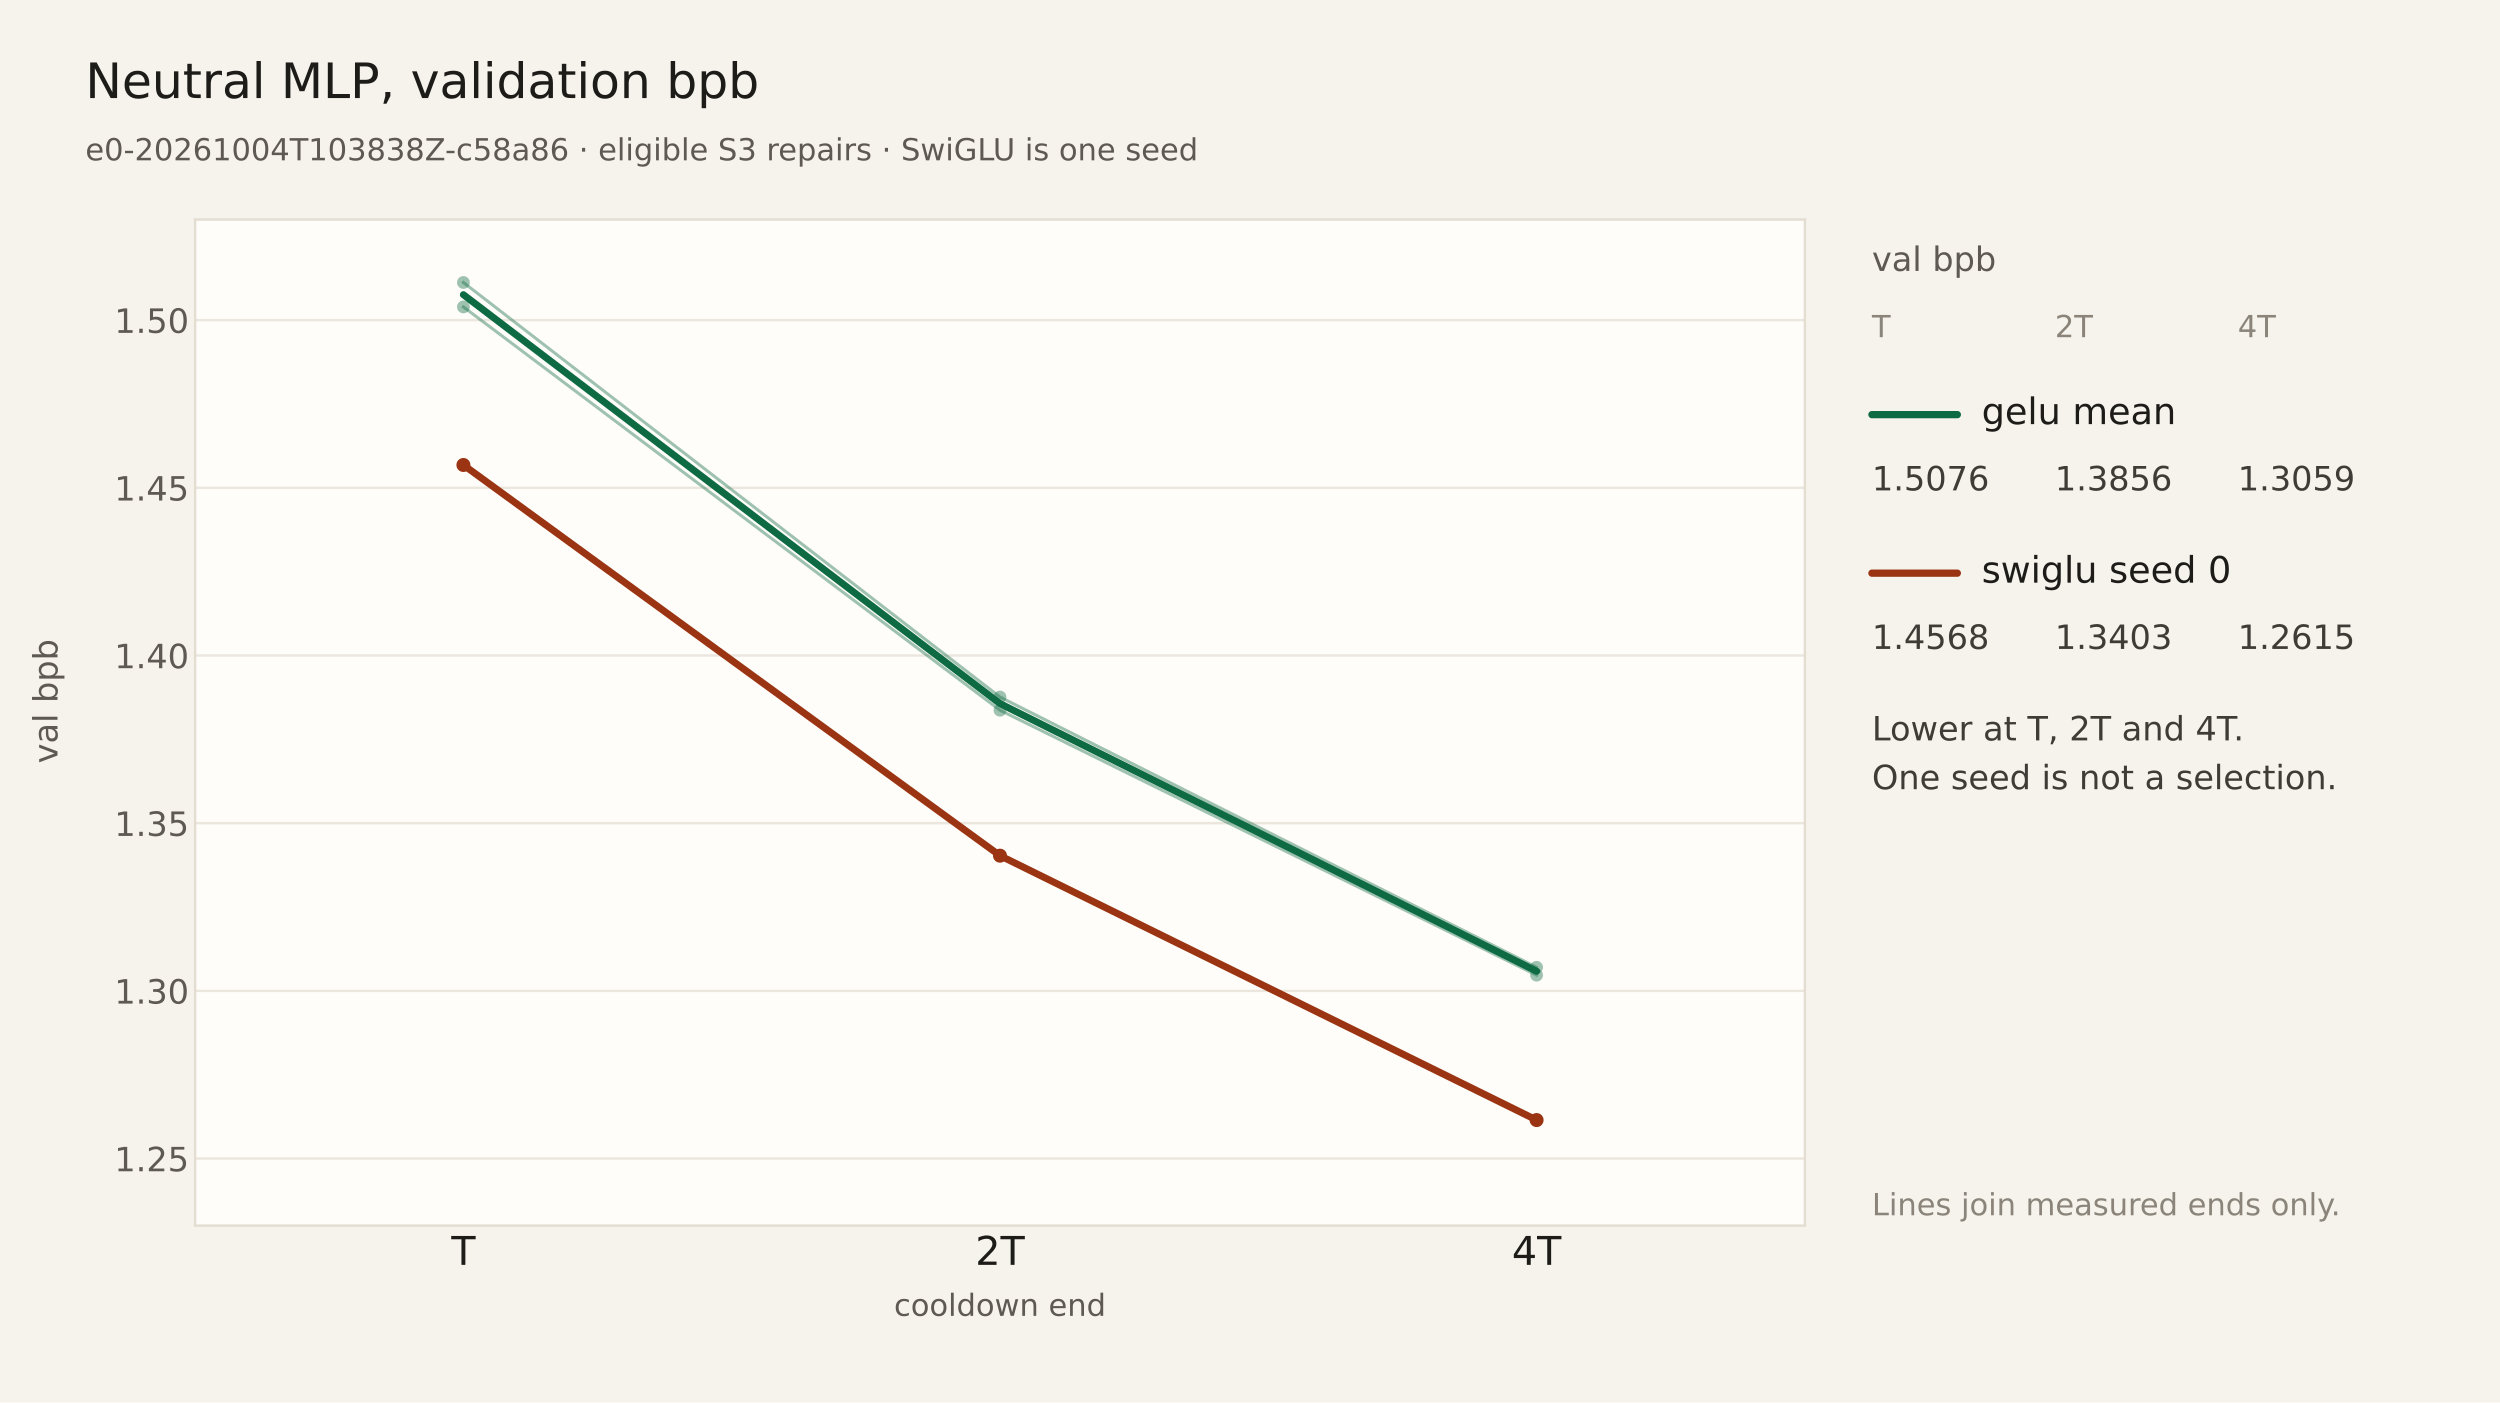
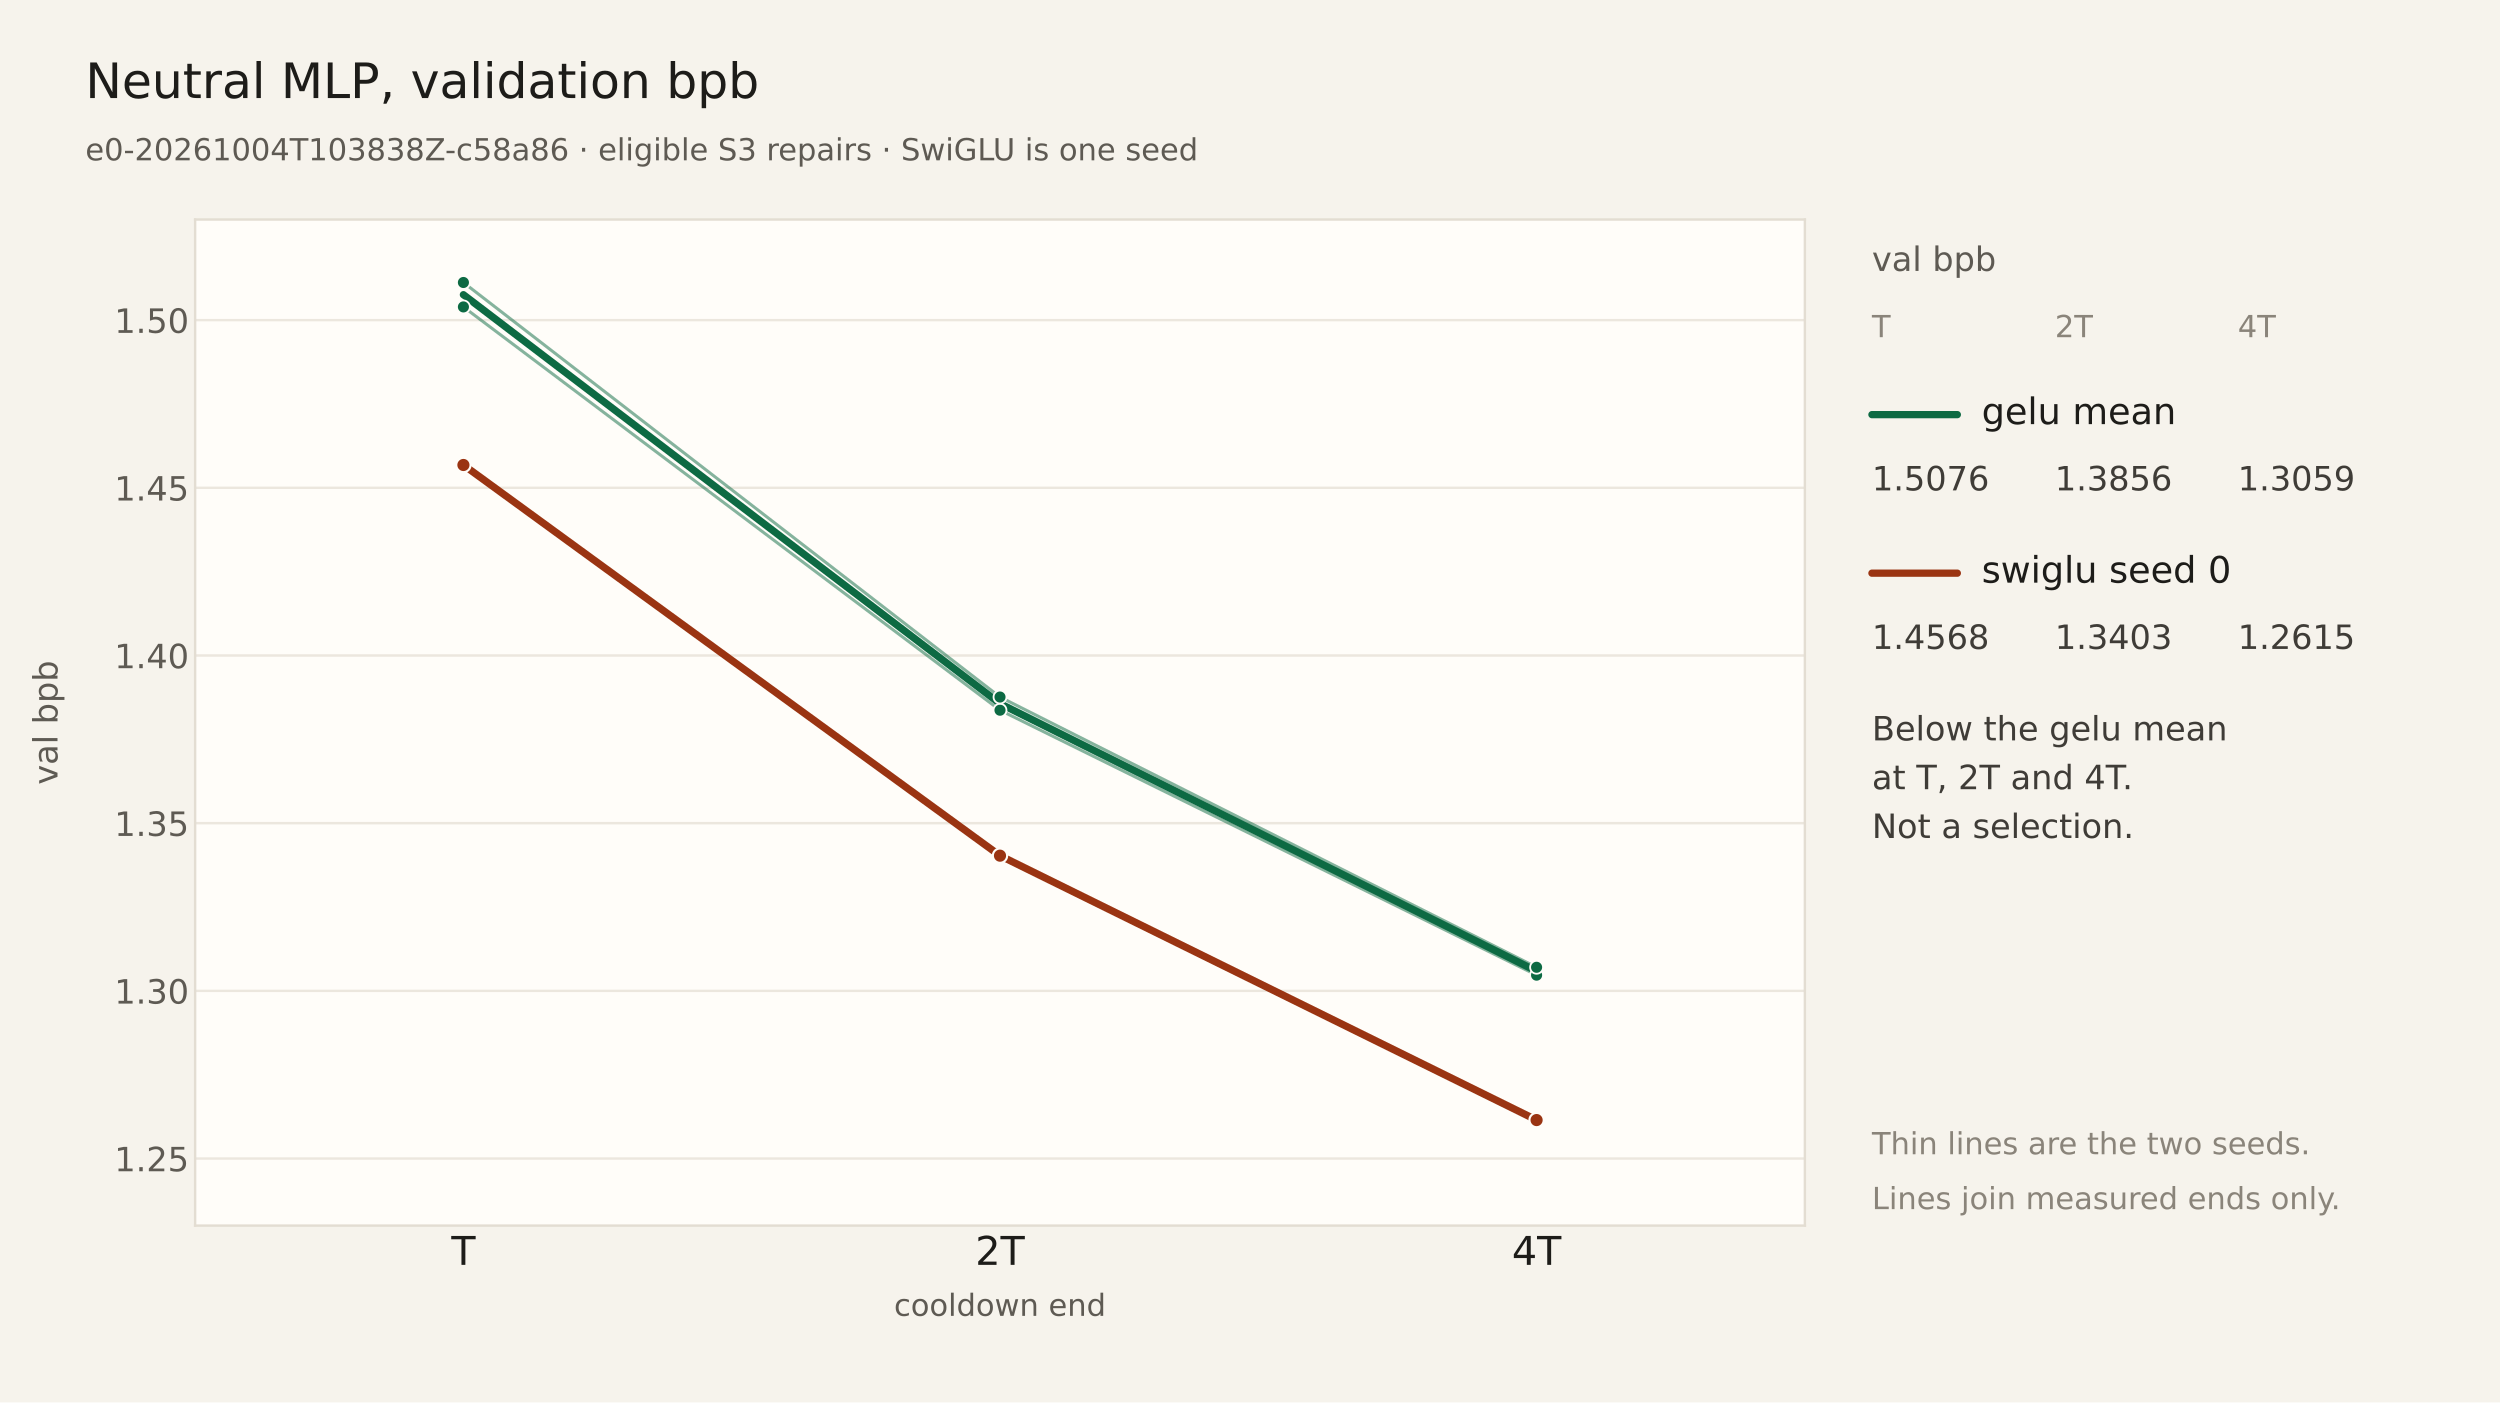
<svg xmlns="http://www.w3.org/2000/svg" xmlns:xlink="http://www.w3.org/1999/xlink" role="img" width="820" height="460" viewBox="0 0 820 460" version="1.1">
  <defs>
    <style type="text/css">*{stroke-linejoin: round; stroke-linecap: butt}</style>
  </defs>
  <g id="figure_1">
    <g id="patch_1">
      <path d="M 0 460  L 820 460  L 820 0  L 0 0  z " style="fill: #f6f3ec" />
    </g>
    <g id="axes_1">
      <g id="patch_2">
        <path d="M 64 402  L 592 402  L 592 72  L 64 72  z " style="fill: #fffdf9" />
      </g>
      <g id="matplotlib.axis_1">
        <g id="xtick_1">
          <g id="line2d_1" />
          <g id="text_1">
            <text style="font-size: 13px; font-family: 'DejaVu Sans', sans-serif; text-anchor: middle; fill: #1d1c19" x="152" y="414.877" transform="rotate(-0 152 414.877)">T</text>
          </g>
        </g>
        <g id="xtick_2">
          <g id="line2d_2" />
          <g id="text_2">
            <text style="font-size: 13px; font-family: 'DejaVu Sans', sans-serif; text-anchor: middle; fill: #1d1c19" x="328" y="414.877" transform="rotate(-0 328 414.877)">2T</text>
          </g>
        </g>
        <g id="xtick_3">
          <g id="line2d_3" />
          <g id="text_3">
            <text style="font-size: 13px; font-family: 'DejaVu Sans', sans-serif; text-anchor: middle; fill: #1d1c19" x="504" y="414.877" transform="rotate(-0 504 414.877)">4T</text>
          </g>
        </g>
        <g id="text_4">
          <text style="font-size: 10px; font-family: 'DejaVu Sans', sans-serif; text-anchor: middle; fill: #5e5a53" x="328" y="431.598" transform="rotate(-0 328 431.5984)">cooldown end</text>
        </g>
      </g>
      <g id="matplotlib.axis_2">
        <g id="ytick_1">
          <g id="line2d_4">
            <path d="M 64 380  L 592 380  " clip-path="url(#pb2941056e6)" style="fill: none; stroke: #ece7de; stroke-width: 0.8; stroke-linecap: square" />
          </g>
          <g id="line2d_5" />
          <g id="text_5">
            <text style="font-size: 11px; font-family: 'DejaVu Sans', sans-serif; text-anchor: end; fill: #5e5a53" x="62" y="384.179" transform="rotate(-0 62 384.1787)">1.25</text>
          </g>
        </g>
        <g id="ytick_2">
          <g id="line2d_6">
            <path d="M 64 325  L 592 325  " clip-path="url(#pb2941056e6)" style="fill: none; stroke: #ece7de; stroke-width: 0.8; stroke-linecap: square" />
          </g>
          <g id="line2d_7" />
          <g id="text_6">
            <text style="font-size: 11px; font-family: 'DejaVu Sans', sans-serif; text-anchor: end; fill: #5e5a53" x="62" y="329.179" transform="rotate(-0 62 329.1787)">1.30</text>
          </g>
        </g>
        <g id="ytick_3">
          <g id="line2d_8">
            <path d="M 64 270  L 592 270  " clip-path="url(#pb2941056e6)" style="fill: none; stroke: #ece7de; stroke-width: 0.8; stroke-linecap: square" />
          </g>
          <g id="line2d_9" />
          <g id="text_7">
            <text style="font-size: 11px; font-family: 'DejaVu Sans', sans-serif; text-anchor: end; fill: #5e5a53" x="62" y="274.179" transform="rotate(-0 62 274.1787)">1.35</text>
          </g>
        </g>
        <g id="ytick_4">
          <g id="line2d_10">
            <path d="M 64 215  L 592 215  " clip-path="url(#pb2941056e6)" style="fill: none; stroke: #ece7de; stroke-width: 0.8; stroke-linecap: square" />
          </g>
          <g id="line2d_11" />
          <g id="text_8">
            <text style="font-size: 11px; font-family: 'DejaVu Sans', sans-serif; text-anchor: end; fill: #5e5a53" x="62" y="219.179" transform="rotate(-0 62 219.1787)">1.40</text>
          </g>
        </g>
        <g id="ytick_5">
          <g id="line2d_12">
            <path d="M 64 160  L 592 160  " clip-path="url(#pb2941056e6)" style="fill: none; stroke: #ece7de; stroke-width: 0.8; stroke-linecap: square" />
          </g>
          <g id="line2d_13" />
          <g id="text_9">
            <text style="font-size: 11px; font-family: 'DejaVu Sans', sans-serif; text-anchor: end; fill: #5e5a53" x="62" y="164.179" transform="rotate(-0 62 164.1787)">1.45</text>
          </g>
        </g>
        <g id="ytick_6">
          <g id="line2d_14">
            <path d="M 64 105  L 592 105  " clip-path="url(#pb2941056e6)" style="fill: none; stroke: #ece7de; stroke-width: 0.8; stroke-linecap: square" />
          </g>
          <g id="line2d_15" />
          <g id="text_10">
            <text style="font-size: 11px; font-family: 'DejaVu Sans', sans-serif; text-anchor: end; fill: #5e5a53" x="62" y="109.179" transform="rotate(-0 62 109.1787)">1.50</text>
          </g>
        </g>
      </g>
      <g id="line2d_16">
-         <path d="M 152 100.67  L 328 232.949  L 504 319.853  " clip-path="url(#pb2941056e6)" style="fill: none; stroke: #0d6a43; stroke-opacity: 0.4; stroke-linecap: square" />
+         <path d="M 152 100.67  L 328 232.949  L 504 319.853  " clip-path="url(#pb2941056e6)" style="fill: none; stroke: #0d6a43; stroke-opacity: 0.5; stroke-linecap: square" />
+       </g>
+       <g id="line2d_17">
+         <path d="M 152 92.658  L 328 228.627  L 504 317.27  " clip-path="url(#pb2941056e6)" style="fill: none; stroke: #0d6a43; stroke-opacity: 0.5; stroke-linecap: square" />
+       </g>
+       <g id="patch_3">
+         <path d="M 64 402  L 64 72  " style="fill: none; stroke: #e3ddd2; stroke-width: 0.8; stroke-linejoin: miter; stroke-linecap: square" />
+       </g>
+       <g id="patch_4">
+         <path d="M 592 402  L 592 72  " style="fill: none; stroke: #e3ddd2; stroke-width: 0.8; stroke-linejoin: miter; stroke-linecap: square" />
+       </g>
+       <g id="patch_5">
+         <path d="M 64 402  L 592 402  " style="fill: none; stroke: #e3ddd2; stroke-width: 0.8; stroke-linejoin: miter; stroke-linecap: square" />
+       </g>
+       <g id="patch_6">
+         <path d="M 64 72  L 592 72  " style="fill: none; stroke: #e3ddd2; stroke-width: 0.8; stroke-linejoin: miter; stroke-linecap: square" />
+       </g>
+       <g id="line2d_18">
+         <path d="M 152 96.664  L 328 230.788  L 504 318.561  " clip-path="url(#pb2941056e6)" style="fill: none; stroke: #0d6a43; stroke-width: 2.4; stroke-linecap: round" />
+       </g>
+       <g id="line2d_19">
+         <path d="M 152 152.517  L 328 280.66  L 504 367.38  " clip-path="url(#pb2941056e6)" style="fill: none; stroke: #9a3412; stroke-width: 2.4; stroke-linecap: round" />
+       </g>
+       <g id="PathCollection_1">
        <defs>
-           <path id="mdf421d89a8" d="M 0 2.1  C 0.557 2.1 1.091 1.879 1.485 1.485  C 1.879 1.091 2.1 0.557 2.1 0  C 2.1 -0.557 1.879 -1.091 1.485 -1.485  C 1.091 -1.879 0.557 -2.1 0 -2.1  C -0.557 -2.1 -1.091 -1.879 -1.485 -1.485  C -1.879 -1.091 -2.1 -0.557 -2.1 0  C -2.1 0.557 -1.879 1.091 -1.485 1.485  C -1.091 1.879 -0.557 2.1 0 2.1  z " />
+           <path id="m85bc2faf7c" d="M 0 2.121  C 0.563 2.121 1.102 1.898 1.5 1.5  C 1.898 1.102 2.121 0.563 2.121 0  C 2.121 -0.563 1.898 -1.102 1.5 -1.5  C 1.102 -1.898 0.563 -2.121 0 -2.121  C -0.563 -2.121 -1.102 -1.898 -1.5 -1.5  C -1.898 -1.102 -2.121 -0.563 -2.121 0  C -2.121 0.563 -1.898 1.102 -1.5 1.5  C -1.102 1.898 -0.563 2.121 0 2.121  z " style="stroke: #fffdf9; stroke-width: 0.6" />
        </defs>
        <g clip-path="url(#pb2941056e6)">
-           <use xlink:href="#mdf421d89a8" x="152" y="100.67" style="fill: #0d6a43; fill-opacity: 0.4" />
-           <use xlink:href="#mdf421d89a8" x="328" y="232.949" style="fill: #0d6a43; fill-opacity: 0.4" />
-           <use xlink:href="#mdf421d89a8" x="504" y="319.853" style="fill: #0d6a43; fill-opacity: 0.4" />
-         </g>
-       </g>
-       <g id="line2d_17">
-         <path d="M 152 92.658  L 328 228.627  L 504 317.27  " clip-path="url(#pb2941056e6)" style="fill: none; stroke: #0d6a43; stroke-opacity: 0.4; stroke-linecap: square" />
+           <use xlink:href="#m85bc2faf7c" x="152" y="100.67" style="fill: #0d6a43; stroke: #fffdf9; stroke-width: 0.6" />
+           <use xlink:href="#m85bc2faf7c" x="328" y="232.949" style="fill: #0d6a43; stroke: #fffdf9; stroke-width: 0.6" />
+           <use xlink:href="#m85bc2faf7c" x="504" y="319.853" style="fill: #0d6a43; stroke: #fffdf9; stroke-width: 0.6" />
+         </g>
+       </g>
+       <g id="PathCollection_2">
        <g clip-path="url(#pb2941056e6)">
-           <use xlink:href="#mdf421d89a8" x="152" y="92.658" style="fill: #0d6a43; fill-opacity: 0.4" />
-           <use xlink:href="#mdf421d89a8" x="328" y="228.627" style="fill: #0d6a43; fill-opacity: 0.4" />
-           <use xlink:href="#mdf421d89a8" x="504" y="317.27" style="fill: #0d6a43; fill-opacity: 0.4" />
-         </g>
-       </g>
-       <g id="patch_3">
-         <path d="M 64 402  L 64 72  " style="fill: none; stroke: #e3ddd2; stroke-width: 0.8; stroke-linejoin: miter; stroke-linecap: square" />
-       </g>
-       <g id="patch_4">
-         <path d="M 592 402  L 592 72  " style="fill: none; stroke: #e3ddd2; stroke-width: 0.8; stroke-linejoin: miter; stroke-linecap: square" />
-       </g>
-       <g id="patch_5">
-         <path d="M 64 402  L 592 402  " style="fill: none; stroke: #e3ddd2; stroke-width: 0.8; stroke-linejoin: miter; stroke-linecap: square" />
-       </g>
-       <g id="patch_6">
-         <path d="M 64 72  L 592 72  " style="fill: none; stroke: #e3ddd2; stroke-width: 0.8; stroke-linejoin: miter; stroke-linecap: square" />
-       </g>
-       <g id="line2d_18">
-         <path d="M 152 96.664  L 328 230.788  L 504 318.561  " clip-path="url(#pb2941056e6)" style="fill: none; stroke: #0d6a43; stroke-width: 2.3; stroke-linecap: round" />
-       </g>
-       <g id="line2d_19">
-         <path d="M 152 152.517  L 328 280.66  L 504 367.38  " clip-path="url(#pb2941056e6)" style="fill: none; stroke: #9a3412; stroke-width: 2.3; stroke-linecap: square" />
+           <use xlink:href="#m85bc2faf7c" x="152" y="92.658" style="fill: #0d6a43; stroke: #fffdf9; stroke-width: 0.6" />
+           <use xlink:href="#m85bc2faf7c" x="328" y="228.627" style="fill: #0d6a43; stroke: #fffdf9; stroke-width: 0.6" />
+           <use xlink:href="#m85bc2faf7c" x="504" y="317.27" style="fill: #0d6a43; stroke: #fffdf9; stroke-width: 0.6" />
+         </g>
+       </g>
+       <g id="PathCollection_3">
        <defs>
-           <path id="m770313d91a" d="M 0 2.3  C 0.61 2.3 1.195 2.058 1.626 1.626  C 2.058 1.195 2.3 0.61 2.3 0  C 2.3 -0.61 2.058 -1.195 1.626 -1.626  C 1.195 -2.058 0.61 -2.3 0 -2.3  C -0.61 -2.3 -1.195 -2.058 -1.626 -1.626  C -2.058 -1.195 -2.3 -0.61 -2.3 0  C -2.3 0.61 -2.058 1.195 -1.626 1.626  C -1.195 2.058 -0.61 2.3 0 2.3  z " />
+           <path id="m75b3515e18" d="M 0 2.345  C 0.622 2.345 1.219 2.098 1.658 1.658  C 2.098 1.219 2.345 0.622 2.345 0  C 2.345 -0.622 2.098 -1.219 1.658 -1.658  C 1.219 -2.098 0.622 -2.345 0 -2.345  C -0.622 -2.345 -1.219 -2.098 -1.658 -1.658  C -2.098 -1.219 -2.345 -0.622 -2.345 0  C -2.345 0.622 -2.098 1.219 -1.658 1.658  C -1.219 2.098 -0.622 2.345 0 2.345  z " style="stroke: #fffdf9; stroke-width: 0.7" />
        </defs>
        <g clip-path="url(#pb2941056e6)">
-           <use xlink:href="#m770313d91a" x="152" y="152.517" style="fill: #9a3412" />
-           <use xlink:href="#m770313d91a" x="328" y="280.66" style="fill: #9a3412" />
-           <use xlink:href="#m770313d91a" x="504" y="367.38" style="fill: #9a3412" />
+           <use xlink:href="#m75b3515e18" x="152" y="152.517" style="fill: #9a3412; stroke: #fffdf9; stroke-width: 0.7" />
+           <use xlink:href="#m75b3515e18" x="328" y="280.66" style="fill: #9a3412; stroke: #fffdf9; stroke-width: 0.7" />
+           <use xlink:href="#m75b3515e18" x="504" y="367.38" style="fill: #9a3412; stroke: #fffdf9; stroke-width: 0.7" />
        </g>
      </g>
    </g>
    <g id="line2d_20">
      <path d="M 614 136  L 642 136  " style="fill: none; stroke: #0d6a43; stroke-width: 2.4; stroke-linecap: round" />
    </g>
    <g id="line2d_21">
      <path d="M 614 188  L 642 188  " style="fill: none; stroke: #9a3412; stroke-width: 2.4; stroke-linecap: round" />
    </g>
    <g id="text_11">
      <text style="font-size: 16px; font-family: 'DejaVu Sans', sans-serif; text-anchor: start; fill: #1d1c19" x="28" y="32.157" transform="rotate(-0 28 32.15687)">Neutral MLP, validation bpb</text>
    </g>
    <g id="text_12">
      <text style="font-size: 10px; font-family: 'DejaVu Sans', sans-serif; text-anchor: start; fill: #5e5a53" x="28" y="52.598" transform="rotate(-0 28 52.59805)">e0-20261004T103838Z-c58a86 · eligible S3 repairs · SwiGLU is one seed</text>
    </g>
    <g id="text_13">
-       <text style="font-size: 11px; font-family: 'DejaVu Sans', sans-serif; fill: #5e5a53" transform="translate(18.85785 250.3766) rotate(-90)">val bpb</text>
+       <text style="font-size: 11px; font-family: 'DejaVu Sans', sans-serif; fill: #5e5a53" transform="translate(18.85785 257.3766) rotate(-90)">val bpb</text>
    </g>
    <g id="text_14">
      <text style="font-size: 11px; font-family: 'DejaVu Sans', sans-serif; text-anchor: start; fill: #5e5a53" x="614" y="88.858" transform="rotate(-0 614 88.85785)">val bpb</text>
    </g>
    <g id="text_15">
      <text style="font-size: 10px; font-family: 'DejaVu Sans', sans-serif; text-anchor: start; fill: #8a847a" x="614" y="110.598" transform="rotate(-0 614 110.5977)">T</text>
    </g>
    <g id="text_16">
      <text style="font-size: 10px; font-family: 'DejaVu Sans', sans-serif; text-anchor: start; fill: #8a847a" x="674" y="110.598" transform="rotate(-0 674 110.5977)">2T</text>
    </g>
    <g id="text_17">
      <text style="font-size: 10px; font-family: 'DejaVu Sans', sans-serif; text-anchor: start; fill: #8a847a" x="734" y="110.598" transform="rotate(-0 734 110.5977)">4T</text>
    </g>
    <g id="text_18">
      <text style="font-size: 12px; font-family: 'DejaVu Sans', sans-serif; text-anchor: start; fill: #1d1c19" x="650" y="139.118" transform="rotate(-0 650 139.1177)">gelu mean</text>
    </g>
    <g id="text_19">
      <text style="font-size: 11px; font-family: 'DejaVu Sans', sans-serif; text-anchor: start; fill: #3f3c37" x="614" y="160.857" transform="rotate(-0 614 160.8574)">1.5076</text>
    </g>
    <g id="text_20">
      <text style="font-size: 11px; font-family: 'DejaVu Sans', sans-serif; text-anchor: start; fill: #3f3c37" x="674" y="160.857" transform="rotate(-0 674 160.8574)">1.3856</text>
    </g>
    <g id="text_21">
      <text style="font-size: 11px; font-family: 'DejaVu Sans', sans-serif; text-anchor: start; fill: #3f3c37" x="734" y="160.857" transform="rotate(-0 734 160.8574)">1.3059</text>
    </g>
    <g id="text_22">
      <text style="font-size: 12px; font-family: 'DejaVu Sans', sans-serif; text-anchor: start; fill: #1d1c19" x="650" y="191.118" transform="rotate(-0 650 191.1177)">swiglu seed 0</text>
    </g>
    <g id="text_23">
      <text style="font-size: 11px; font-family: 'DejaVu Sans', sans-serif; text-anchor: start; fill: #3f3c37" x="614" y="212.857" transform="rotate(-0 614 212.8574)">1.4568</text>
    </g>
    <g id="text_24">
      <text style="font-size: 11px; font-family: 'DejaVu Sans', sans-serif; text-anchor: start; fill: #3f3c37" x="674" y="212.857" transform="rotate(-0 674 212.8574)">1.3403</text>
    </g>
    <g id="text_25">
      <text style="font-size: 11px; font-family: 'DejaVu Sans', sans-serif; text-anchor: start; fill: #3f3c37" x="734" y="212.857" transform="rotate(-0 734 212.8574)">1.2615</text>
    </g>
    <g id="text_26">
-       <text style="font-size: 11px; font-family: 'DejaVu Sans', sans-serif; text-anchor: start; fill: #3f3c37" x="614" y="242.858" transform="rotate(-0 614 242.8579)">Lower at T, 2T and 4T.</text>
+       <text style="font-size: 11px; font-family: 'DejaVu Sans', sans-serif; text-anchor: start; fill: #3f3c37" x="614" y="242.858" transform="rotate(-0 614 242.8579)">Below the gelu mean</text>
    </g>
    <g id="text_27">
-       <text style="font-size: 11px; font-family: 'DejaVu Sans', sans-serif; text-anchor: start; fill: #3f3c37" x="614" y="258.858" transform="rotate(-0 614 258.8579)">One seed is not a selection.</text>
+       <text style="font-size: 11px; font-family: 'DejaVu Sans', sans-serif; text-anchor: start; fill: #3f3c37" x="614" y="258.858" transform="rotate(-0 614 258.8579)">at T, 2T and 4T.</text>
    </g>
    <g id="text_28">
-       <text style="font-size: 10px; font-family: 'DejaVu Sans', sans-serif; text-anchor: start; fill: #8a847a" x="614" y="398.598" transform="rotate(-0 614 398.598)">Lines join measured ends only.</text>
+       <text style="font-size: 11px; font-family: 'DejaVu Sans', sans-serif; text-anchor: start; fill: #3f3c37" x="614" y="274.858" transform="rotate(-0 614 274.8579)">Not a selection.</text>
+     </g>
+     <g id="text_29">
+       <text style="font-size: 10px; font-family: 'DejaVu Sans', sans-serif; text-anchor: start; fill: #8a847a" x="614" y="378.598" transform="rotate(-0 614 378.598)">Thin lines are the two seeds.</text>
+     </g>
+     <g id="text_30">
+       <text style="font-size: 10px; font-family: 'DejaVu Sans', sans-serif; text-anchor: start; fill: #8a847a" x="614" y="396.598" transform="rotate(-0 614 396.598)">Lines join measured ends only.</text>
    </g>
  </g>
  <defs>
    <clipPath id="pb2941056e6">
      <rect x="64" y="72" width="528" height="330" />
    </clipPath>
  </defs>
</svg>
